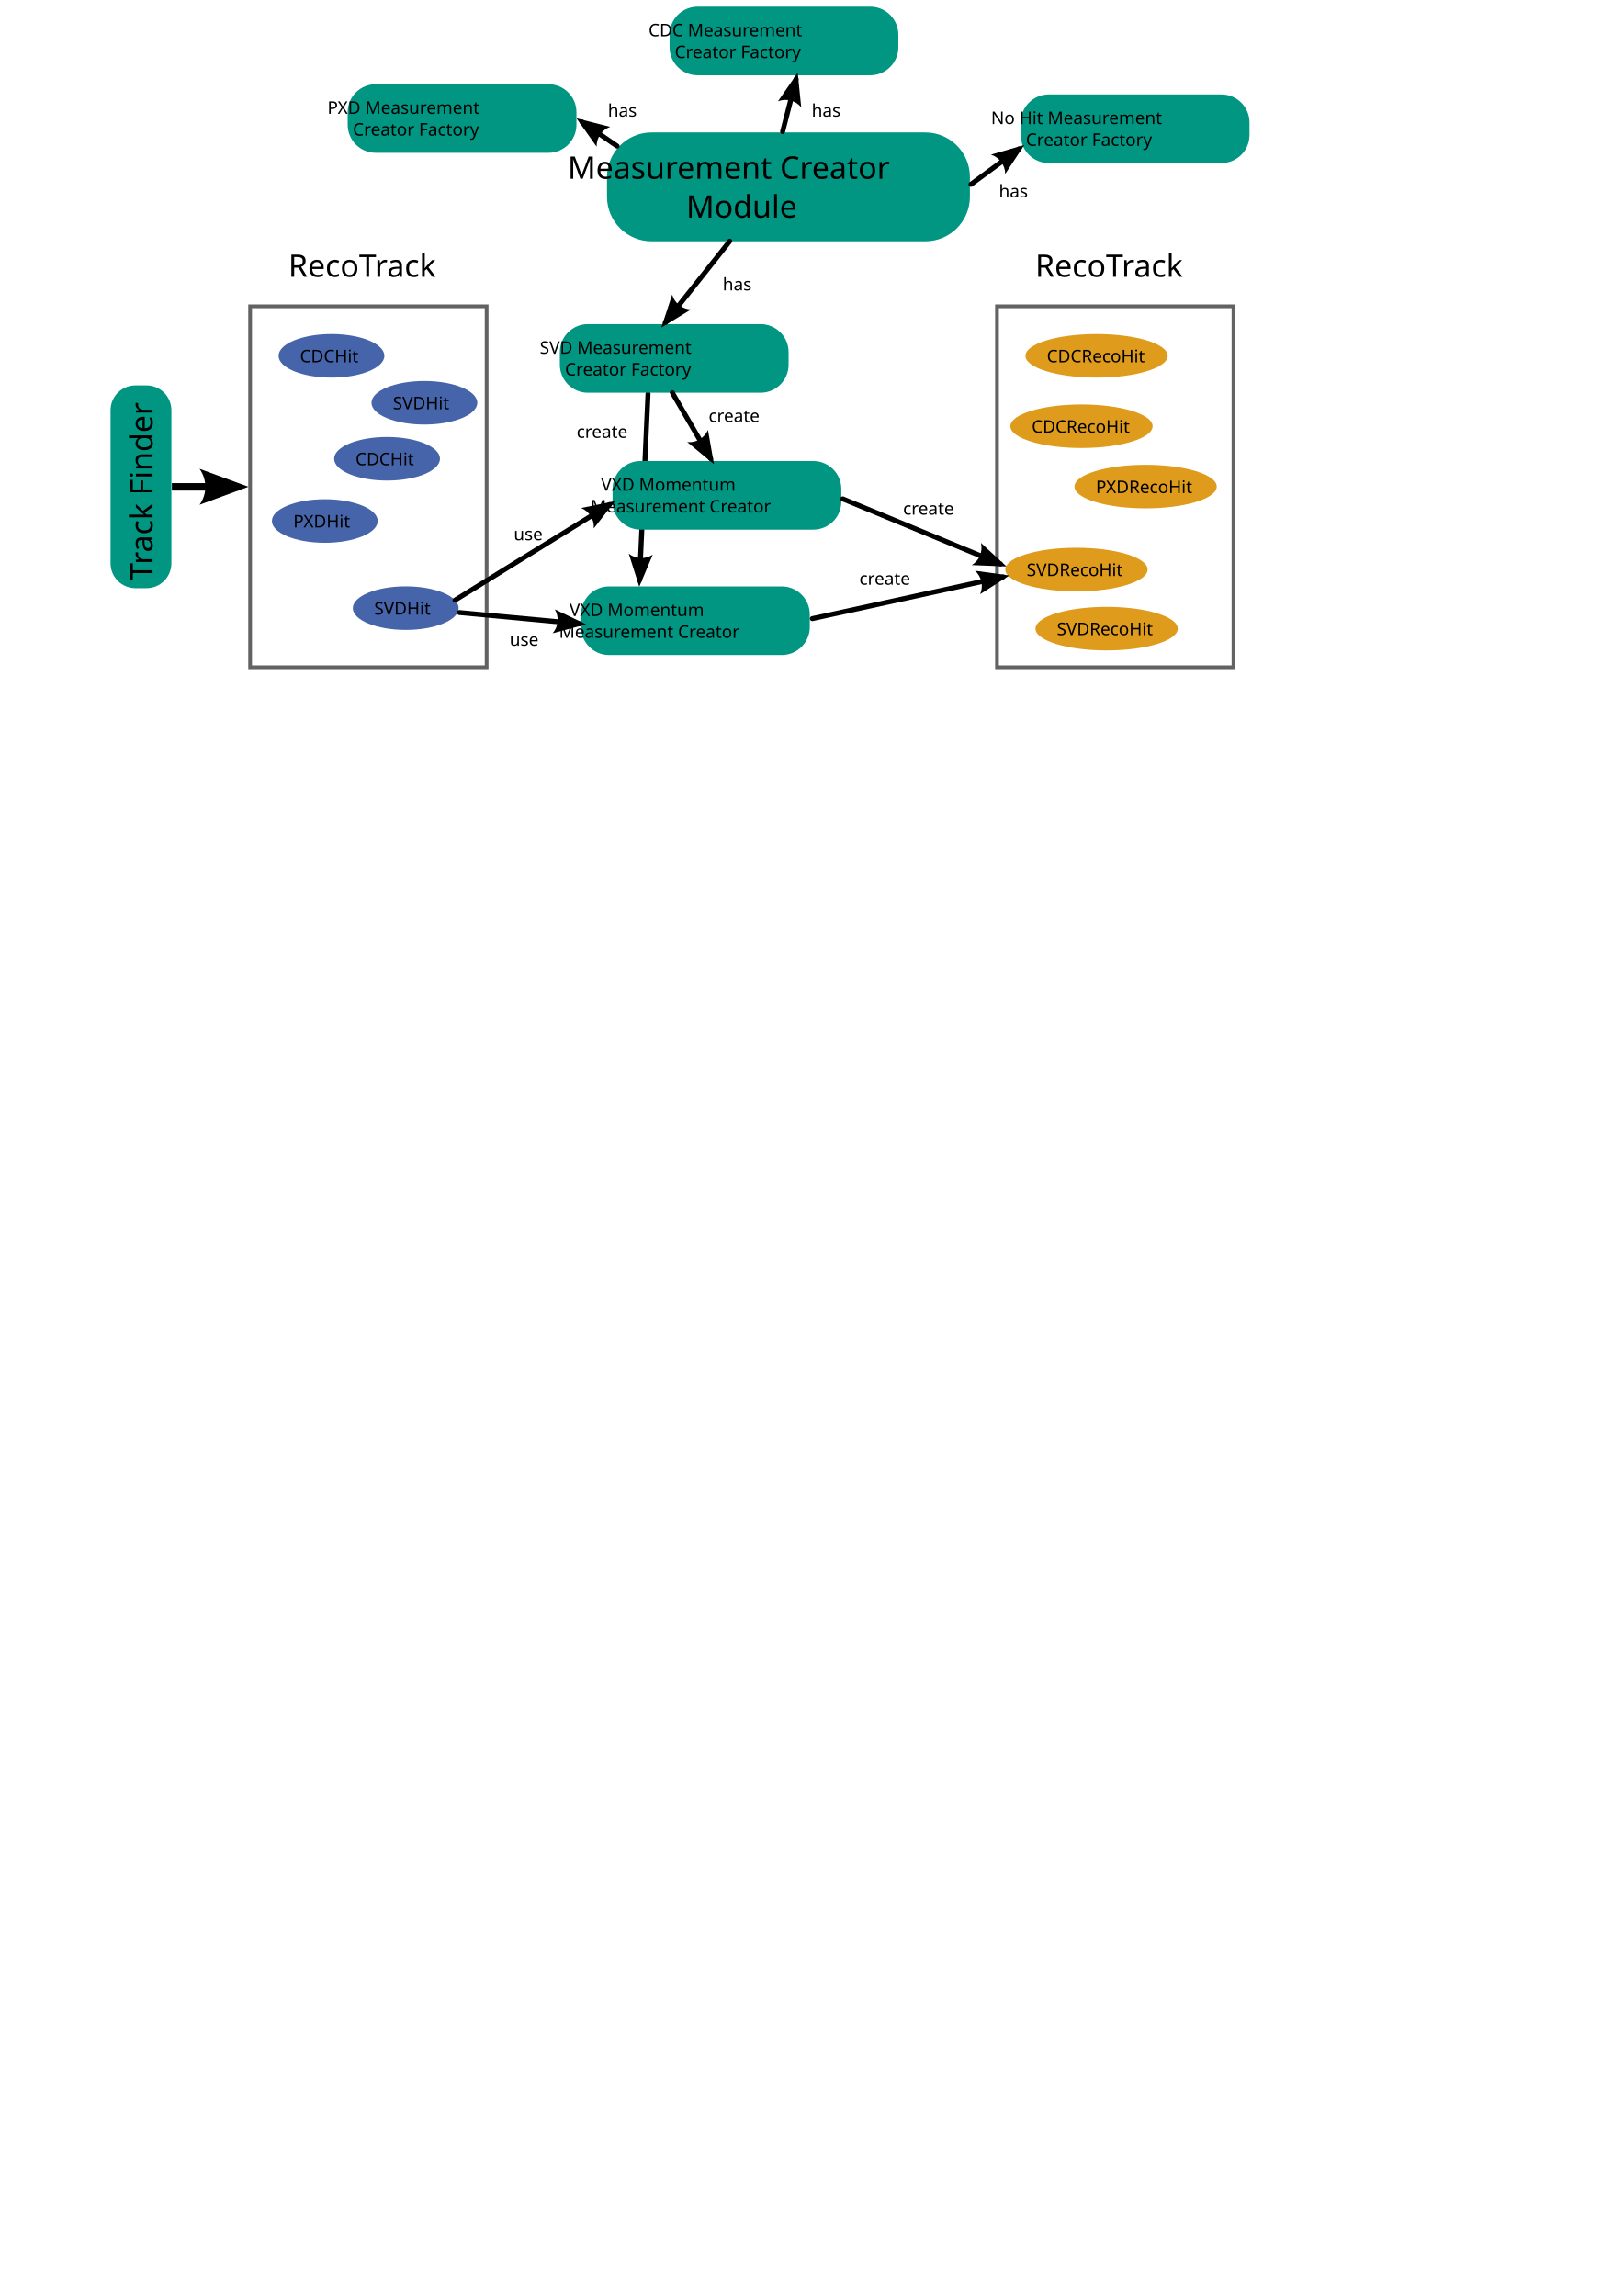
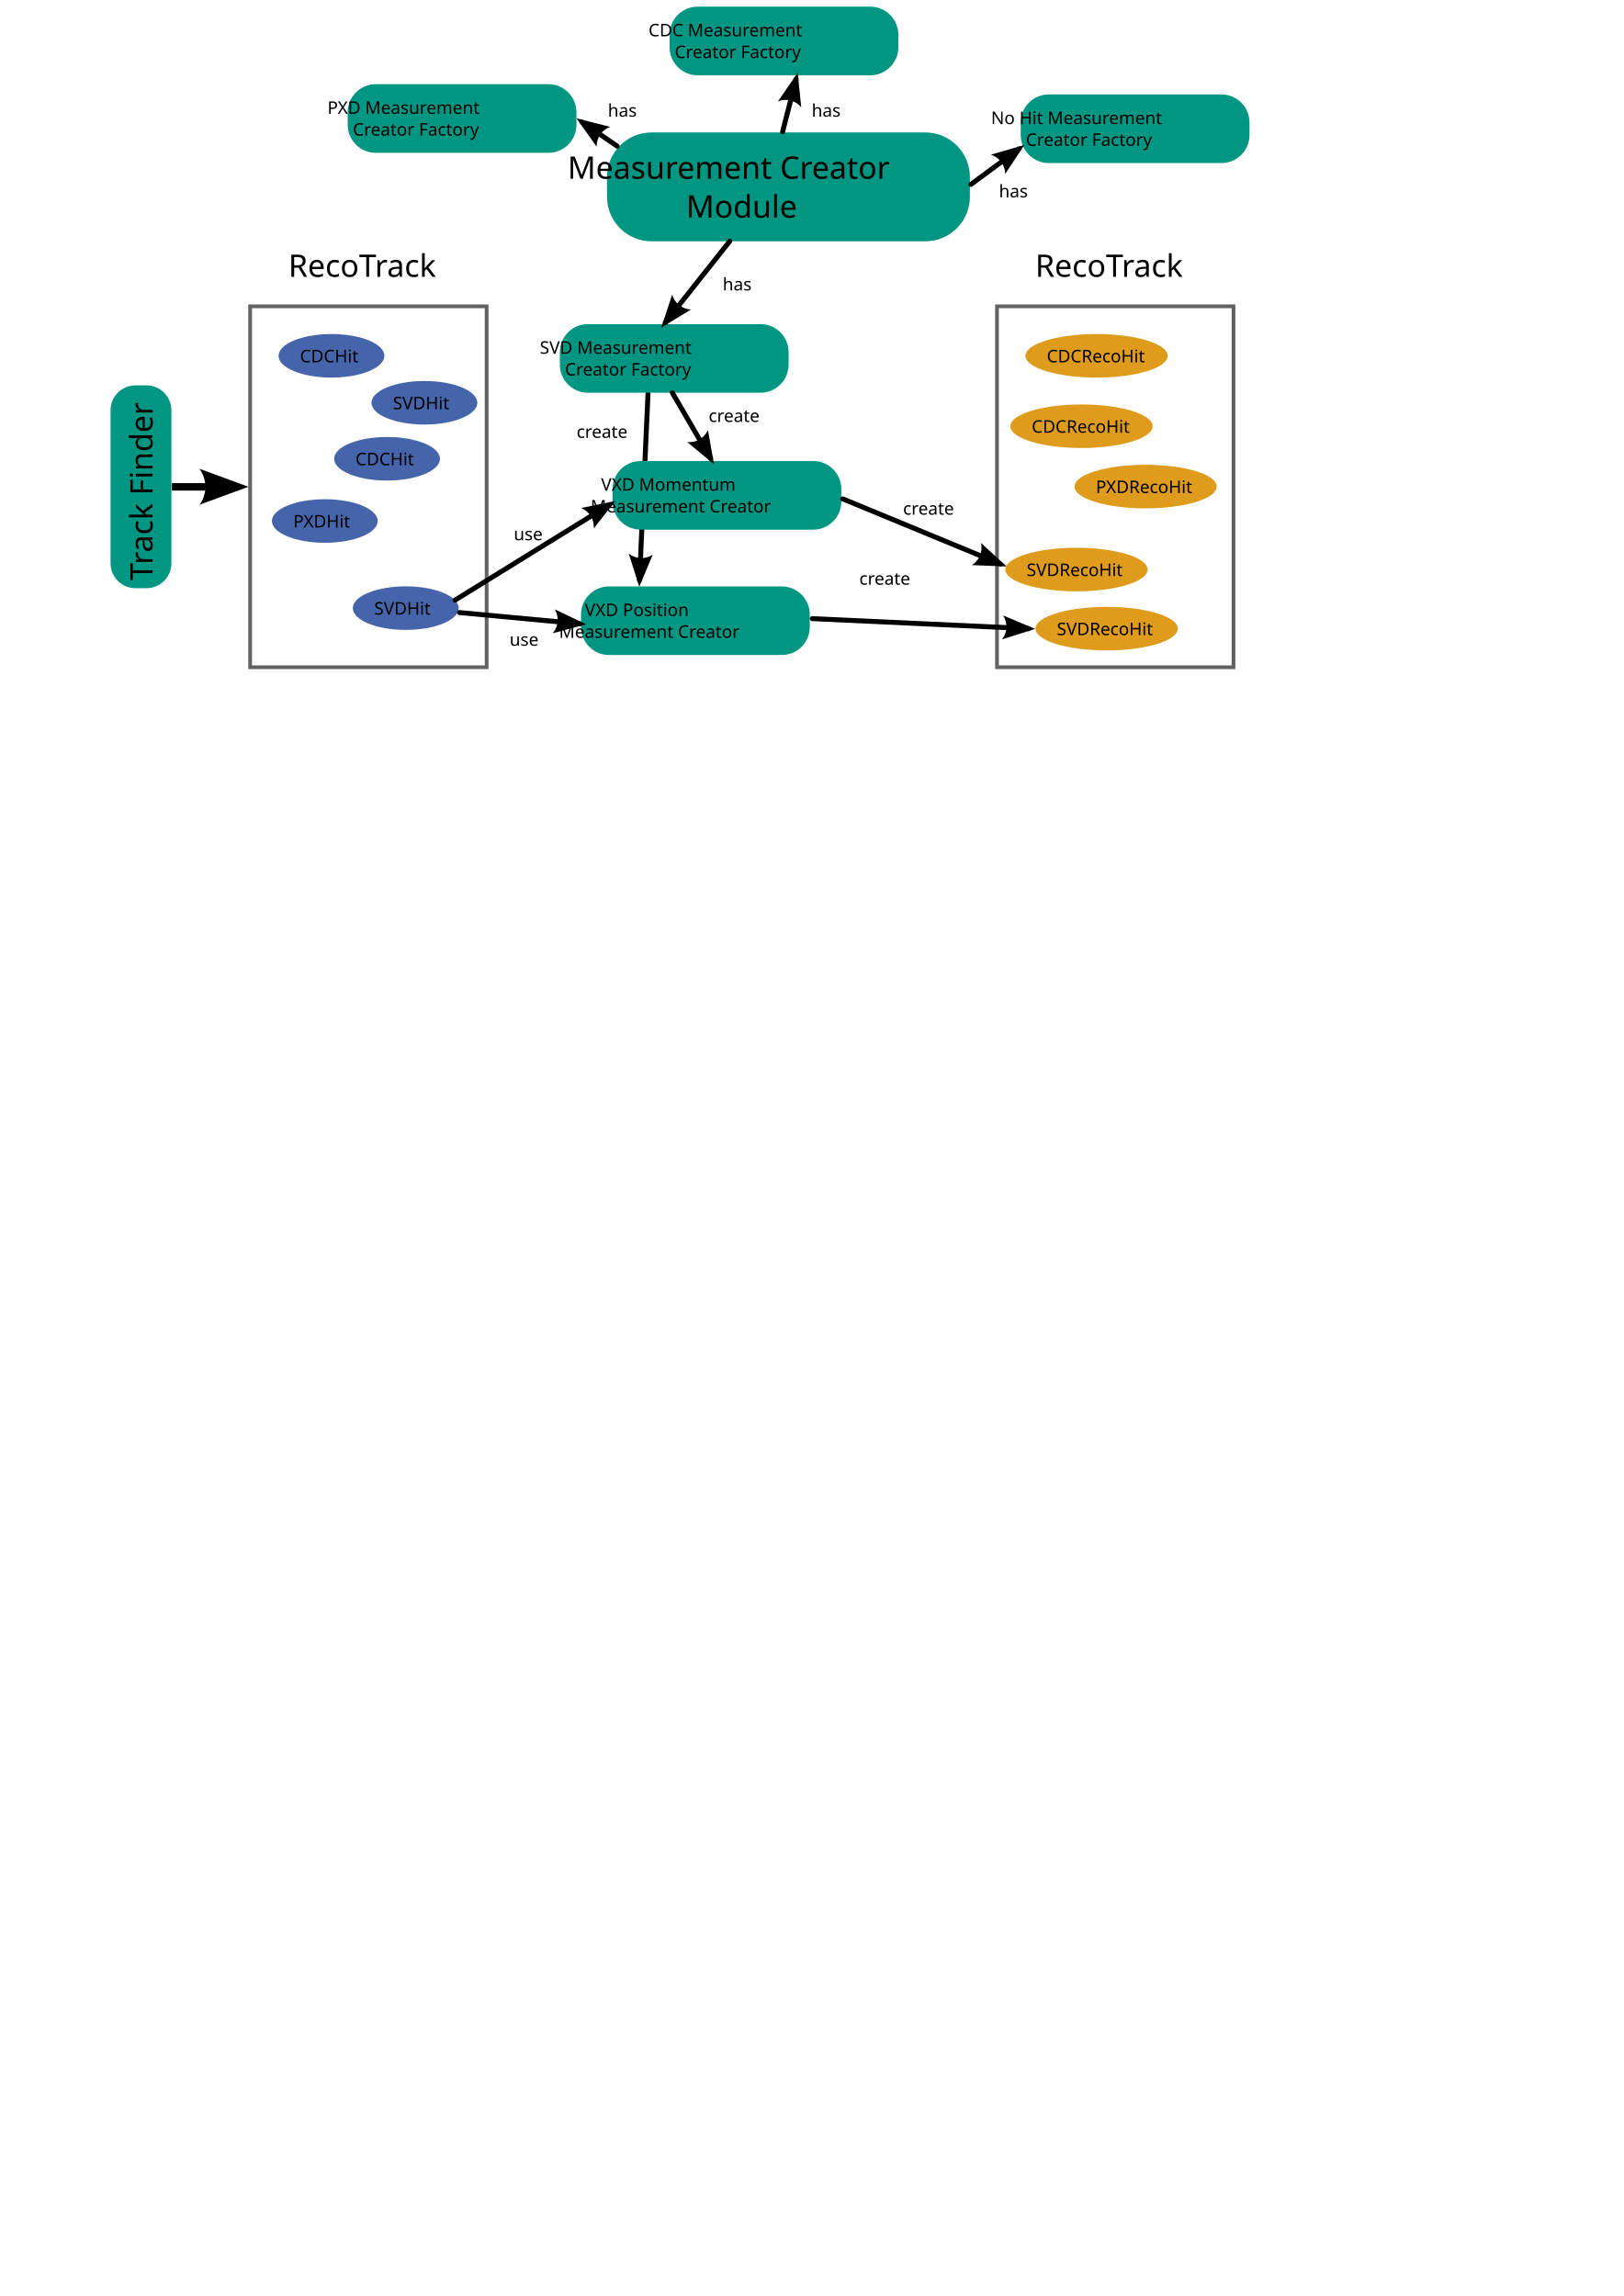
<svg xmlns="http://www.w3.org/2000/svg" width="210mm" height="297mm" id="svg2" version="1.1">
  <defs id="defs4">
    <marker orient="auto" refY="0.0" refX="0.0" id="Arrow2Mend" style="overflow:visible;">
      <path id="path3966" style="fill-rule:evenodd;stroke-width:0.625;stroke-linejoin:round;" d="M 8.719,4.034 L -2.207,0.016 L 8.719,-4.002 C 6.973,-1.63 6.983,1.616 8.719,4.034 z " transform="scale(0.6) rotate(180) translate(0,0)" />
    </marker>
    <marker orient="auto" refY="0.0" refX="0.0" id="Arrow1Mend" style="overflow:visible;">
      <path id="path3948" d="M 0.0,0.0 L 5.0,-5.0 L -12.5,0.0 L 5.0,5.0 L 0.0,0.0 z " style="fill-rule:evenodd;stroke:#000000;stroke-width:1.0pt;" transform="scale(0.4) rotate(180) translate(10,0)" />
    </marker>
    <marker orient="auto" refY="0.0" refX="0.0" id="Arrow1Send" style="overflow:visible;">
      <path id="path3954" d="M 0.0,0.0 L 5.0,-5.0 L -12.5,0.0 L 5.0,5.0 L 0.0,0.0 z " style="fill-rule:evenodd;stroke:#000000;stroke-width:1.0pt;" transform="scale(0.2) rotate(180) translate(6,0)" />
    </marker>
    <marker orient="auto" refY="0.0" refX="0.0" id="Arrow1Lend" style="overflow:visible;">
      <path id="path3942" d="M 0.0,0.0 L 5.0,-5.0 L -12.5,0.0 L 5.0,5.0 L 0.0,0.0 z " style="fill-rule:evenodd;stroke:#000000;stroke-width:1.0pt;" transform="scale(0.8) rotate(180) translate(12.5,0)" />
    </marker>
  </defs>
  <g id="layer1">
    <path style="fill:none;stroke:#000000;stroke-width:2.434;stroke-linecap:round;stroke-linejoin:miter;stroke-miterlimit:4;stroke-opacity:1;stroke-dasharray:none;marker-end:url(#Arrow2Mend)" d="m 316.765,192.509 -4.158,91.139" id="path5365" />
    <text xml:space="preserve" style="font-size:15.212px;font-style:normal;font-weight:normal;line-height:125%;letter-spacing:0px;word-spacing:0px;fill:#000000;fill-opacity:1;stroke:none;font-family:Sans" x="140.953" y="135.345" id="text3759">
      <tspan id="tspan3761" x="140.953" y="135.345">RecoTrack</tspan>
    </text>
    <g id="g3897" transform="matrix(0.6084753,0,0,0.6084753,225.7067,81.38789)">
      <rect y="112.362" x="-170" height="290" width="190" id="rect2987" style="fill:none;stroke:#626262;stroke-width:3;stroke-miterlimit:4;stroke-opacity:1;stroke-dasharray:none;stroke-dashoffset:0" />
      <path transform="translate(-7.148926,12.28076)" d="m -55,139.862 c 0,9.665 -19.028,17.5 -42.5,17.5 -23.472,0 -42.5,-7.835 -42.5,-17.5 0,-9.665 19.028,-17.5 42.5,-17.5 23.472,0 42.5,7.835 42.5,17.5 z" id="path3767" style="fill:#4664aa;stroke:none" />
      <text id="text3769" y="157.362" x="-130" style="font-size:40px;font-style:normal;font-weight:normal;line-height:125%;letter-spacing:0px;word-spacing:0px;fill:#000000;fill-opacity:1;stroke:none;font-family:Sans" xml:space="preserve">
        <tspan style="font-size:14px" y="157.362" x="-130" id="tspan3771">CDCHit</tspan>
      </text>
      <path style="fill:#4664aa;stroke:none" id="path3780" d="m -55,139.862 c 0,9.665 -19.028,17.5 -42.5,17.5 -23.472,0 -42.5,-7.835 -42.5,-17.5 0,-9.665 19.028,-17.5 42.5,-17.5 23.472,0 42.5,7.835 42.5,17.5 z" transform="translate(52.5,215)" />
      <text xml:space="preserve" style="font-size:40px;font-style:normal;font-weight:normal;line-height:125%;letter-spacing:0px;word-spacing:0px;fill:#000000;fill-opacity:1;stroke:none;font-family:Sans" x="-70.351" y="360.081" id="text3782">
        <tspan id="tspan3784" x="-70.351" y="360.081" style="font-size:14px">SVDHit</tspan>
      </text>
      <path transform="translate(-12.5,145)" d="m -55,139.862 c 0,9.665 -19.028,17.5 -42.5,17.5 -23.472,0 -42.5,-7.835 -42.5,-17.5 0,-9.665 19.028,-17.5 42.5,-17.5 23.472,0 42.5,7.835 42.5,17.5 z" id="path3788" style="fill:#4664aa;stroke:none" />
      <text id="text3790" y="290.081" x="-135.351" style="font-size:40px;font-style:normal;font-weight:normal;line-height:125%;letter-spacing:0px;word-spacing:0px;fill:#000000;fill-opacity:1;stroke:none;font-family:Sans" xml:space="preserve">
        <tspan style="font-size:14px" y="290.081" x="-135.351" id="tspan3792">PXDHit</tspan>
      </text>
      <path style="fill:#4664aa;stroke:none" id="path3796" d="m -55,139.862 c 0,9.665 -19.028,17.5 -42.5,17.5 -23.472,0 -42.5,-7.835 -42.5,-17.5 0,-9.665 19.028,-17.5 42.5,-17.5 23.472,0 42.5,7.835 42.5,17.5 z" transform="translate(67.5,50)" />
      <text xml:space="preserve" style="font-size:40px;font-style:normal;font-weight:normal;line-height:125%;letter-spacing:0px;word-spacing:0px;fill:#000000;fill-opacity:1;stroke:none;font-family:Sans" x="-55.351" y="195.081" id="text3798">
        <tspan id="tspan3800" x="-55.351" y="195.081" style="font-size:14px;fill:#000000;fill-opacity:1">SVDHit</tspan>
      </text>
      <path transform="translate(37.5,95)" d="m -55,139.862 c 0,9.665 -19.028,17.5 -42.5,17.5 -23.472,0 -42.5,-7.835 -42.5,-17.5 0,-9.665 19.028,-17.5 42.5,-17.5 23.472,0 42.5,7.835 42.5,17.5 z" id="path3804" style="fill:#4664aa;stroke:none" />
      <text id="text3806" y="240.081" x="-85.351" style="font-size:40px;font-style:normal;font-weight:normal;line-height:125%;letter-spacing:0px;word-spacing:0px;fill:#000000;fill-opacity:1;stroke:none;font-family:Sans" xml:space="preserve">
        <tspan style="font-size:14px" y="240.081" x="-85.351" id="tspan3808">CDCHit</tspan>
      </text>
    </g>
    <text id="text3812" y="135.345" x="506.038" style="font-size:15.212px;font-style:normal;font-weight:normal;line-height:125%;letter-spacing:0px;word-spacing:0px;fill:#000000;fill-opacity:1;stroke:none;font-family:Sans" xml:space="preserve">
      <tspan y="135.345" x="506.038" id="tspan3814">RecoTrack</tspan>
    </text>
    <rect y="149.758" x="487.351" height="176.458" width="115.61" id="rect3810" style="fill:none;stroke:#626262;stroke-width:1.825;stroke-miterlimit:4;stroke-opacity:1;stroke-dasharray:none;stroke-dashoffset:0" />
    <g id="g5032" transform="matrix(0.6084753,0,0,0.6084753,225.7067,81.38789)">
      <path style="fill:#df9b1b;stroke:none" id="path3818" d="m -55,139.862 c 0,9.665 -19.028,17.5 -42.5,17.5 -23.472,0 -42.5,-7.835 -42.5,-17.5 0,-9.665 19.028,-17.5 42.5,-17.5 23.472,0 42.5,7.835 42.5,17.5 z" transform="matrix(1.34464,0,0,1,641.1007,12.28076)" />
      <text xml:space="preserve" style="font-size:40px;font-style:normal;font-weight:normal;line-height:125%;letter-spacing:0px;word-spacing:0px;fill:#000000;fill-opacity:1;stroke:none;font-family:Sans" x="470" y="157.362" id="text3820">
        <tspan id="tspan3822" x="470" y="157.362" style="font-size:14px;fill:#000000;fill-opacity:1">CDCRecoHit</tspan>
      </text>
    </g>
    <g id="g3892" transform="matrix(0,-0.6084753,0.6084753,0,-82.01644,-10.94982)">
      <rect rx="20" ry="20" y="223.598" x="-490.595" height="48.888" width="162.961" id="rect3886" style="fill:#009682;fill-opacity:1;stroke:none" />
      <text id="text3888" y="257.362" x="-484.286" style="font-size:40px;font-style:normal;font-weight:normal;line-height:125%;letter-spacing:0px;word-spacing:0px;fill:#000000;fill-opacity:1;stroke:none;font-family:Sans" xml:space="preserve">
        <tspan style="font-size:25px" y="257.362" x="-484.286" id="tspan3890">Track Finder</tspan>
      </text>
    </g>
    <path style="fill:none;stroke:#000000;stroke-width:3.651;stroke-linecap:butt;stroke-linejoin:miter;stroke-opacity:1;marker-end:url(#Arrow2Mend)" d="m 84.019,238.021 32.597,0" id="path3933" />
    <g id="g4976" transform="matrix(0.6084753,0,0,0.6084753,205.8063,85.3029)">
      <rect style="fill:#009682;fill-opacity:1;stroke:none" id="rect4964" width="291.533" height="87.46" x="149.405" y="-33.764" ry="35.779" rx="35.779" />
      <text xml:space="preserve" style="font-size:40px;font-style:normal;font-weight:normal;line-height:125%;letter-spacing:0px;word-spacing:0px;fill:#000000;fill-opacity:1;stroke:none;font-family:Sans" x="293.956" y="3.441" id="text4966">
        <tspan id="tspan4968" x="293.956" y="3.441" style="font-size:25px;text-align:center;text-anchor:middle">Measurement Creator</tspan>
        <tspan x="293.956" y="34.691" style="font-size:25px;text-align:center;text-anchor:middle" id="tspan4970">Module</tspan>
      </text>
    </g>
    <g id="g5010" transform="matrix(0.6084753,0,0,0.6084753,213.4364,163.6735)">
      <rect rx="22.555" ry="22.555" y="101.439" x="141.331" height="55.135" width="183.783" id="rect4984" style="fill:#009682;fill-opacity:1;stroke:none" />
      <text id="text4986" y="125.26" x="232.542" style="font-size:40px;font-style:normal;font-weight:normal;line-height:125%;letter-spacing:0px;word-spacing:0px;fill:#000000;fill-opacity:1;stroke:none;font-family:Sans" xml:space="preserve">
        <tspan id="tspan4990" style="font-size:14px;text-align:center;text-anchor:middle" y="125.26" x="234.771">VXD Momentum </tspan>
        <tspan style="font-size:14px;text-align:center;text-anchor:middle" y="142.76" x="232.542" id="tspan4994">Measurement Creator</tspan>
      </text>
    </g>
    <g id="g5037" transform="matrix(0.6084753,0,0,0.6084753,218.3309,115.8084)">
      <path transform="matrix(1.34464,0,0,1,641.1007,12.28076)" d="m -55,139.862 c 0,9.665 -19.028,17.5 -42.5,17.5 -23.472,0 -42.5,-7.835 -42.5,-17.5 0,-9.665 19.028,-17.5 42.5,-17.5 23.472,0 42.5,7.835 42.5,17.5 z" id="path5039" style="fill:#df9b1b;stroke:none" />
      <text id="text5041" y="157.362" x="470" style="font-size:40px;font-style:normal;font-weight:normal;line-height:125%;letter-spacing:0px;word-spacing:0px;fill:#000000;fill-opacity:1;stroke:none;font-family:Sans" xml:space="preserve">
        <tspan style="font-size:14px;fill:#000000;fill-opacity:1" y="157.362" x="470" id="tspan5043">CDCRecoHit</tspan>
      </text>
    </g>
    <g transform="matrix(0.6084753,0,0,0.6084753,249.6782,145.3118)" id="g5045">
      <path style="fill:#df9b1b;stroke:none" id="path5047" d="m -55,139.862 c 0,9.665 -19.028,17.5 -42.5,17.5 -23.472,0 -42.5,-7.835 -42.5,-17.5 0,-9.665 19.028,-17.5 42.5,-17.5 23.472,0 42.5,7.835 42.5,17.5 z" transform="matrix(1.34464,0,0,1,641.1007,12.28076)" />
      <text xml:space="preserve" style="font-size:40px;font-style:normal;font-weight:normal;line-height:125%;letter-spacing:0px;word-spacing:0px;fill:#000000;fill-opacity:1;stroke:none;font-family:Sans" x="470" y="157.362" id="text5049">
        <tspan id="tspan5051" x="470" y="157.362" style="font-size:14px;fill:#000000;fill-opacity:1">PXDRecoHit</tspan>
      </text>
    </g>
    <g id="g5053" transform="matrix(0.6084753,0,0,0.6084753,215.8723,185.8789)">
      <path transform="matrix(1.34464,0,0,1,641.1007,12.28076)" d="m -55,139.862 c 0,9.665 -19.028,17.5 -42.5,17.5 -23.472,0 -42.5,-7.835 -42.5,-17.5 0,-9.665 19.028,-17.5 42.5,-17.5 23.472,0 42.5,7.835 42.5,17.5 z" id="path5055" style="fill:#df9b1b;stroke:none" />
      <text id="text5057" y="157.362" x="470" style="font-size:40px;font-style:normal;font-weight:normal;line-height:125%;letter-spacing:0px;word-spacing:0px;fill:#000000;fill-opacity:1;stroke:none;font-family:Sans" xml:space="preserve">
        <tspan style="font-size:14px;fill:#000000;fill-opacity:1" y="157.362" x="470" id="tspan5059">SVDRecoHit</tspan>
      </text>
    </g>
    <g transform="matrix(0.6084753,0,0,0.6084753,230.624,214.7676)" id="g5061">
      <path style="fill:#df9b1b;stroke:none" id="path5063" d="m -55,139.862 c 0,9.665 -19.028,17.5 -42.5,17.5 -23.472,0 -42.5,-7.835 -42.5,-17.5 0,-9.665 19.028,-17.5 42.5,-17.5 23.472,0 42.5,7.835 42.5,17.5 z" transform="matrix(1.34464,0,0,1,641.1007,12.28076)" />
      <text xml:space="preserve" style="font-size:40px;font-style:normal;font-weight:normal;line-height:125%;letter-spacing:0px;word-spacing:0px;fill:#000000;fill-opacity:1;stroke:none;font-family:Sans" x="470" y="157.362" id="text5065">
        <tspan id="tspan5067" x="470" y="157.362" style="font-size:14px;fill:#000000;fill-opacity:1">SVDRecoHit</tspan>
      </text>
    </g>
    <path style="fill:none;stroke:#000000;stroke-width:2.434;stroke-linecap:round;stroke-linejoin:miter;stroke-miterlimit:4;stroke-opacity:1;stroke-dasharray:none;marker-end:url(#Arrow2Mend)" d="M 222.447,293.401 298.006,246.676" id="path5069" />
    <path style="fill:none;stroke:#000000;stroke-width:2.434;stroke-linecap:round;stroke-linejoin:miter;stroke-miterlimit:4;stroke-opacity:1;stroke-dasharray:none;marker-end:url(#Arrow2Mend)" d="m 411.975,243.905 77.055,31.833" id="path5071" />
    <g transform="matrix(0.6084753,0,0,0.6084753,187.6632,96.73649)" id="g5261">
      <rect style="fill:#009682;fill-opacity:1;stroke:none" id="rect5263" width="183.783" height="55.135" x="141.331" y="101.439" ry="22.555" rx="22.555" />
      <text xml:space="preserve" style="font-size:40px;font-style:normal;font-weight:normal;line-height:125%;letter-spacing:0px;word-spacing:0px;fill:#000000;fill-opacity:1;stroke:none;font-family:Sans" x="232.542" y="125.26" id="text5265">
        <tspan id="tspan5269" x="234.771" y="125.26" style="font-size:14px;text-align:center;text-anchor:middle">SVD Measurement </tspan>
        <tspan x="232.542" y="142.76" style="font-size:14px;text-align:center;text-anchor:middle" id="tspan5273">Creator Factory</tspan>
      </text>
    </g>
    <text xml:space="preserve" style="font-size:40px;font-style:normal;font-weight:normal;line-height:125%;letter-spacing:0px;word-spacing:0px;fill:#000000;fill-opacity:1;stroke:none;font-family:Sans" x="251.13" y="264.122" id="text5275">
      <tspan id="tspan5277" x="251.13" y="264.122" style="font-size:8.519px">use</tspan>
    </text>
    <text id="text5279" y="251.627" x="441.431" style="font-size:40px;font-style:normal;font-weight:normal;line-height:125%;letter-spacing:0px;word-spacing:0px;fill:#000000;fill-opacity:1;stroke:none;font-family:Sans" xml:space="preserve">
      <tspan style="font-size:8.519px" y="251.627" x="441.431" id="tspan5281">create</tspan>
    </text>
    <path id="path5283" d="m 328.65,192.003 18.73,32.194" style="fill:none;stroke:#000000;stroke-width:2.434;stroke-linecap:round;stroke-linejoin:miter;stroke-miterlimit:4;stroke-opacity:1;stroke-dasharray:none;marker-end:url(#Arrow2Mend)" />
    <text xml:space="preserve" style="font-size:40px;font-style:normal;font-weight:normal;line-height:125%;letter-spacing:0px;word-spacing:0px;fill:#000000;fill-opacity:1;stroke:none;font-family:Sans" x="346.39" y="206.293" id="text5285">
      <tspan id="tspan5287" x="346.39" y="206.293" style="font-size:8.519px">create</tspan>
    </text>
    <path style="fill:none;stroke:#000000;stroke-width:2.434;stroke-linecap:round;stroke-linejoin:miter;stroke-miterlimit:4;stroke-opacity:1;stroke-dasharray:none;marker-end:url(#Arrow2Mend)" d="m 356.717,117.914 -31.478,39.721" id="path5289" />
    <text id="text5291" y="141.989" x="353.287" style="font-size:40px;font-style:normal;font-weight:normal;line-height:125%;letter-spacing:0px;word-spacing:0px;fill:#000000;fill-opacity:1;stroke:none;font-family:Sans" xml:space="preserve">
      <tspan style="font-size:8.519px" y="141.989" x="353.287" id="tspan5293">has</tspan>
    </text>
    <g transform="matrix(0.6084753,0,0,0.6084753,241.3036,-58.46292)" id="g5305">
      <rect style="fill:#009682;fill-opacity:1;stroke:none" id="rect5307" width="183.783" height="55.135" x="141.331" y="101.439" ry="22.555" rx="22.555" />
      <text xml:space="preserve" style="font-size:40px;font-style:normal;font-weight:normal;line-height:125%;letter-spacing:0px;word-spacing:0px;fill:#000000;fill-opacity:1;stroke:none;font-family:Sans" x="232.542" y="125.26" id="text5309">
        <tspan id="tspan5311" x="234.771" y="125.26" style="font-size:14px;text-align:center;text-anchor:middle">CDC Measurement </tspan>
        <tspan x="232.542" y="142.76" style="font-size:14px;text-align:center;text-anchor:middle" id="tspan5313">Creator Factory</tspan>
      </text>
    </g>
    <g id="g5315" transform="matrix(0.6084753,0,0,0.6084753,412.9527,-15.55064)">
      <rect rx="22.555" ry="22.555" y="101.439" x="141.331" height="55.135" width="183.783" id="rect5317" style="fill:#009682;fill-opacity:1;stroke:none" />
      <text id="text5319" y="125.26" x="232.542" style="font-size:40px;font-style:normal;font-weight:normal;line-height:125%;letter-spacing:0px;word-spacing:0px;fill:#000000;fill-opacity:1;stroke:none;font-family:Sans" xml:space="preserve">
        <tspan style="font-size:14px;text-align:center;text-anchor:middle" y="125.26" x="234.771" id="tspan5321">No Hit Measurement </tspan>
        <tspan id="tspan5323" style="font-size:14px;text-align:center;text-anchor:middle" y="142.76" x="232.542">Creator Factory</tspan>
      </text>
    </g>
    <g id="g5295" transform="matrix(0.6084753,0,0,0.6084753,83.95855,-20.55707)">
      <rect rx="22.555" ry="22.555" y="101.439" x="141.331" height="55.135" width="183.783" id="rect5297" style="fill:#009682;fill-opacity:1;stroke:none" />
      <text id="text5299" y="125.26" x="232.542" style="font-size:40px;font-style:normal;font-weight:normal;line-height:125%;letter-spacing:0px;word-spacing:0px;fill:#000000;fill-opacity:1;stroke:none;font-family:Sans" xml:space="preserve">
        <tspan style="font-size:14px;text-align:center;text-anchor:middle" y="125.26" x="234.771" id="tspan5301">PXD Measurement </tspan>
        <tspan id="tspan5303" style="font-size:14px;text-align:center;text-anchor:middle" y="142.76" x="232.542">Creator Factory</tspan>
      </text>
    </g>
    <path id="path5325" d="M 301.647,71.426 284.473,59.653" style="fill:none;stroke:#000000;stroke-width:2.434;stroke-linecap:round;stroke-linejoin:miter;stroke-miterlimit:4;stroke-opacity:1;stroke-dasharray:none;marker-end:url(#Arrow2Mend)" />
    <path style="fill:none;stroke:#000000;stroke-width:2.434;stroke-linecap:round;stroke-linejoin:miter;stroke-miterlimit:4;stroke-opacity:1;stroke-dasharray:none;marker-end:url(#Arrow2Mend)" d="m 382.563,64.346 6.595,-25.681" id="path5327" />
    <path id="path5329" d="M 474.605,90.138 498.142,72.801" style="fill:none;stroke:#000000;stroke-width:2.434;stroke-linecap:round;stroke-linejoin:miter;stroke-miterlimit:4;stroke-opacity:1;stroke-dasharray:none;marker-end:url(#Arrow2Mend)" />
    <text xml:space="preserve" style="font-size:40px;font-style:normal;font-weight:normal;line-height:125%;letter-spacing:0px;word-spacing:0px;fill:#000000;fill-opacity:1;stroke:none;font-family:Sans" x="297.151" y="57.027" id="text5331">
      <tspan id="tspan5333" x="297.151" y="57.027" style="font-size:8.519px">has</tspan>
    </text>
    <text id="text5335" y="57.027" x="396.779" style="font-size:40px;font-style:normal;font-weight:normal;line-height:125%;letter-spacing:0px;word-spacing:0px;fill:#000000;fill-opacity:1;stroke:none;font-family:Sans" xml:space="preserve">
      <tspan style="font-size:8.519px" y="57.027" x="396.779" id="tspan5337">has</tspan>
    </text>
    <text xml:space="preserve" style="font-size:40px;font-style:normal;font-weight:normal;line-height:125%;letter-spacing:0px;word-spacing:0px;fill:#000000;fill-opacity:1;stroke:none;font-family:Sans" x="488.315" y="96.474" id="text5339">
      <tspan id="tspan5341" x="488.315" y="96.474" style="font-size:8.519px">has</tspan>
    </text>
    <g transform="matrix(0.6084753,0,0,0.6084753,198.0188,224.9712)" id="g5343">
      <rect style="fill:#009682;fill-opacity:1;stroke:none" id="rect5345" width="183.783" height="55.135" x="141.331" y="101.439" ry="22.555" rx="22.555" />
      <text xml:space="preserve" style="font-size:40px;font-style:normal;font-weight:normal;line-height:125%;letter-spacing:0px;word-spacing:0px;fill:#000000;fill-opacity:1;stroke:none;font-family:Sans" x="232.542" y="125.26" id="text5347">
-         <tspan x="234.771" y="125.26" style="font-size:14px;text-align:center;text-anchor:middle" id="tspan5349">VXD Momentum </tspan>
+         <tspan x="234.771" y="125.26" style="font-size:14px;text-align:center;text-anchor:middle" id="tspan5349">VXD Position </tspan>
        <tspan id="tspan5351" x="232.542" y="142.76" style="font-size:14px;text-align:center;text-anchor:middle">Measurement Creator</tspan>
      </text>
    </g>
    <path id="path5353" d="m 224.593,299.48 58.752,5.485" style="fill:none;stroke:#000000;stroke-width:2.434;stroke-linecap:round;stroke-linejoin:miter;stroke-miterlimit:4;stroke-opacity:1;stroke-dasharray:none;marker-end:url(#Arrow2Mend)" />
-     <path id="path5355" d="m 397.085,302.449 93.21,-20.39" style="fill:none;stroke:#000000;stroke-width:2.434;stroke-linecap:round;stroke-linejoin:miter;stroke-miterlimit:4;stroke-opacity:1;stroke-dasharray:none;marker-end:url(#Arrow2Mend)" />
+     <path id="path5355" d="m 397.085,302.449 105.683,4.895" style="fill:none;stroke:#000000;stroke-width:2.434;stroke-linecap:round;stroke-linejoin:miter;stroke-miterlimit:4;stroke-opacity:1;stroke-dasharray:none;marker-end:url(#Arrow2Mend)" />
    <text id="text5357" y="315.706" x="249.107" style="font-size:40px;font-style:normal;font-weight:normal;line-height:125%;letter-spacing:0px;word-spacing:0px;fill:#000000;fill-opacity:1;stroke:none;font-family:Sans" xml:space="preserve">
      <tspan style="font-size:8.519px" y="315.706" x="249.107" id="tspan5359">use</tspan>
    </text>
    <text xml:space="preserve" style="font-size:40px;font-style:normal;font-weight:normal;line-height:125%;letter-spacing:0px;word-spacing:0px;fill:#000000;fill-opacity:1;stroke:none;font-family:Sans" x="420.042" y="285.868" id="text5361">
      <tspan id="tspan5363" x="420.042" y="285.868" style="font-size:8.519px">create</tspan>
    </text>
    <text id="text5367" y="214.07" x="281.849" style="font-size:40px;font-style:normal;font-weight:normal;line-height:125%;letter-spacing:0px;word-spacing:0px;fill:#000000;fill-opacity:1;stroke:none;font-family:Sans" xml:space="preserve">
      <tspan style="font-size:8.519px" y="214.07" x="281.849" id="tspan5369">create</tspan>
    </text>
  </g>
</svg>
